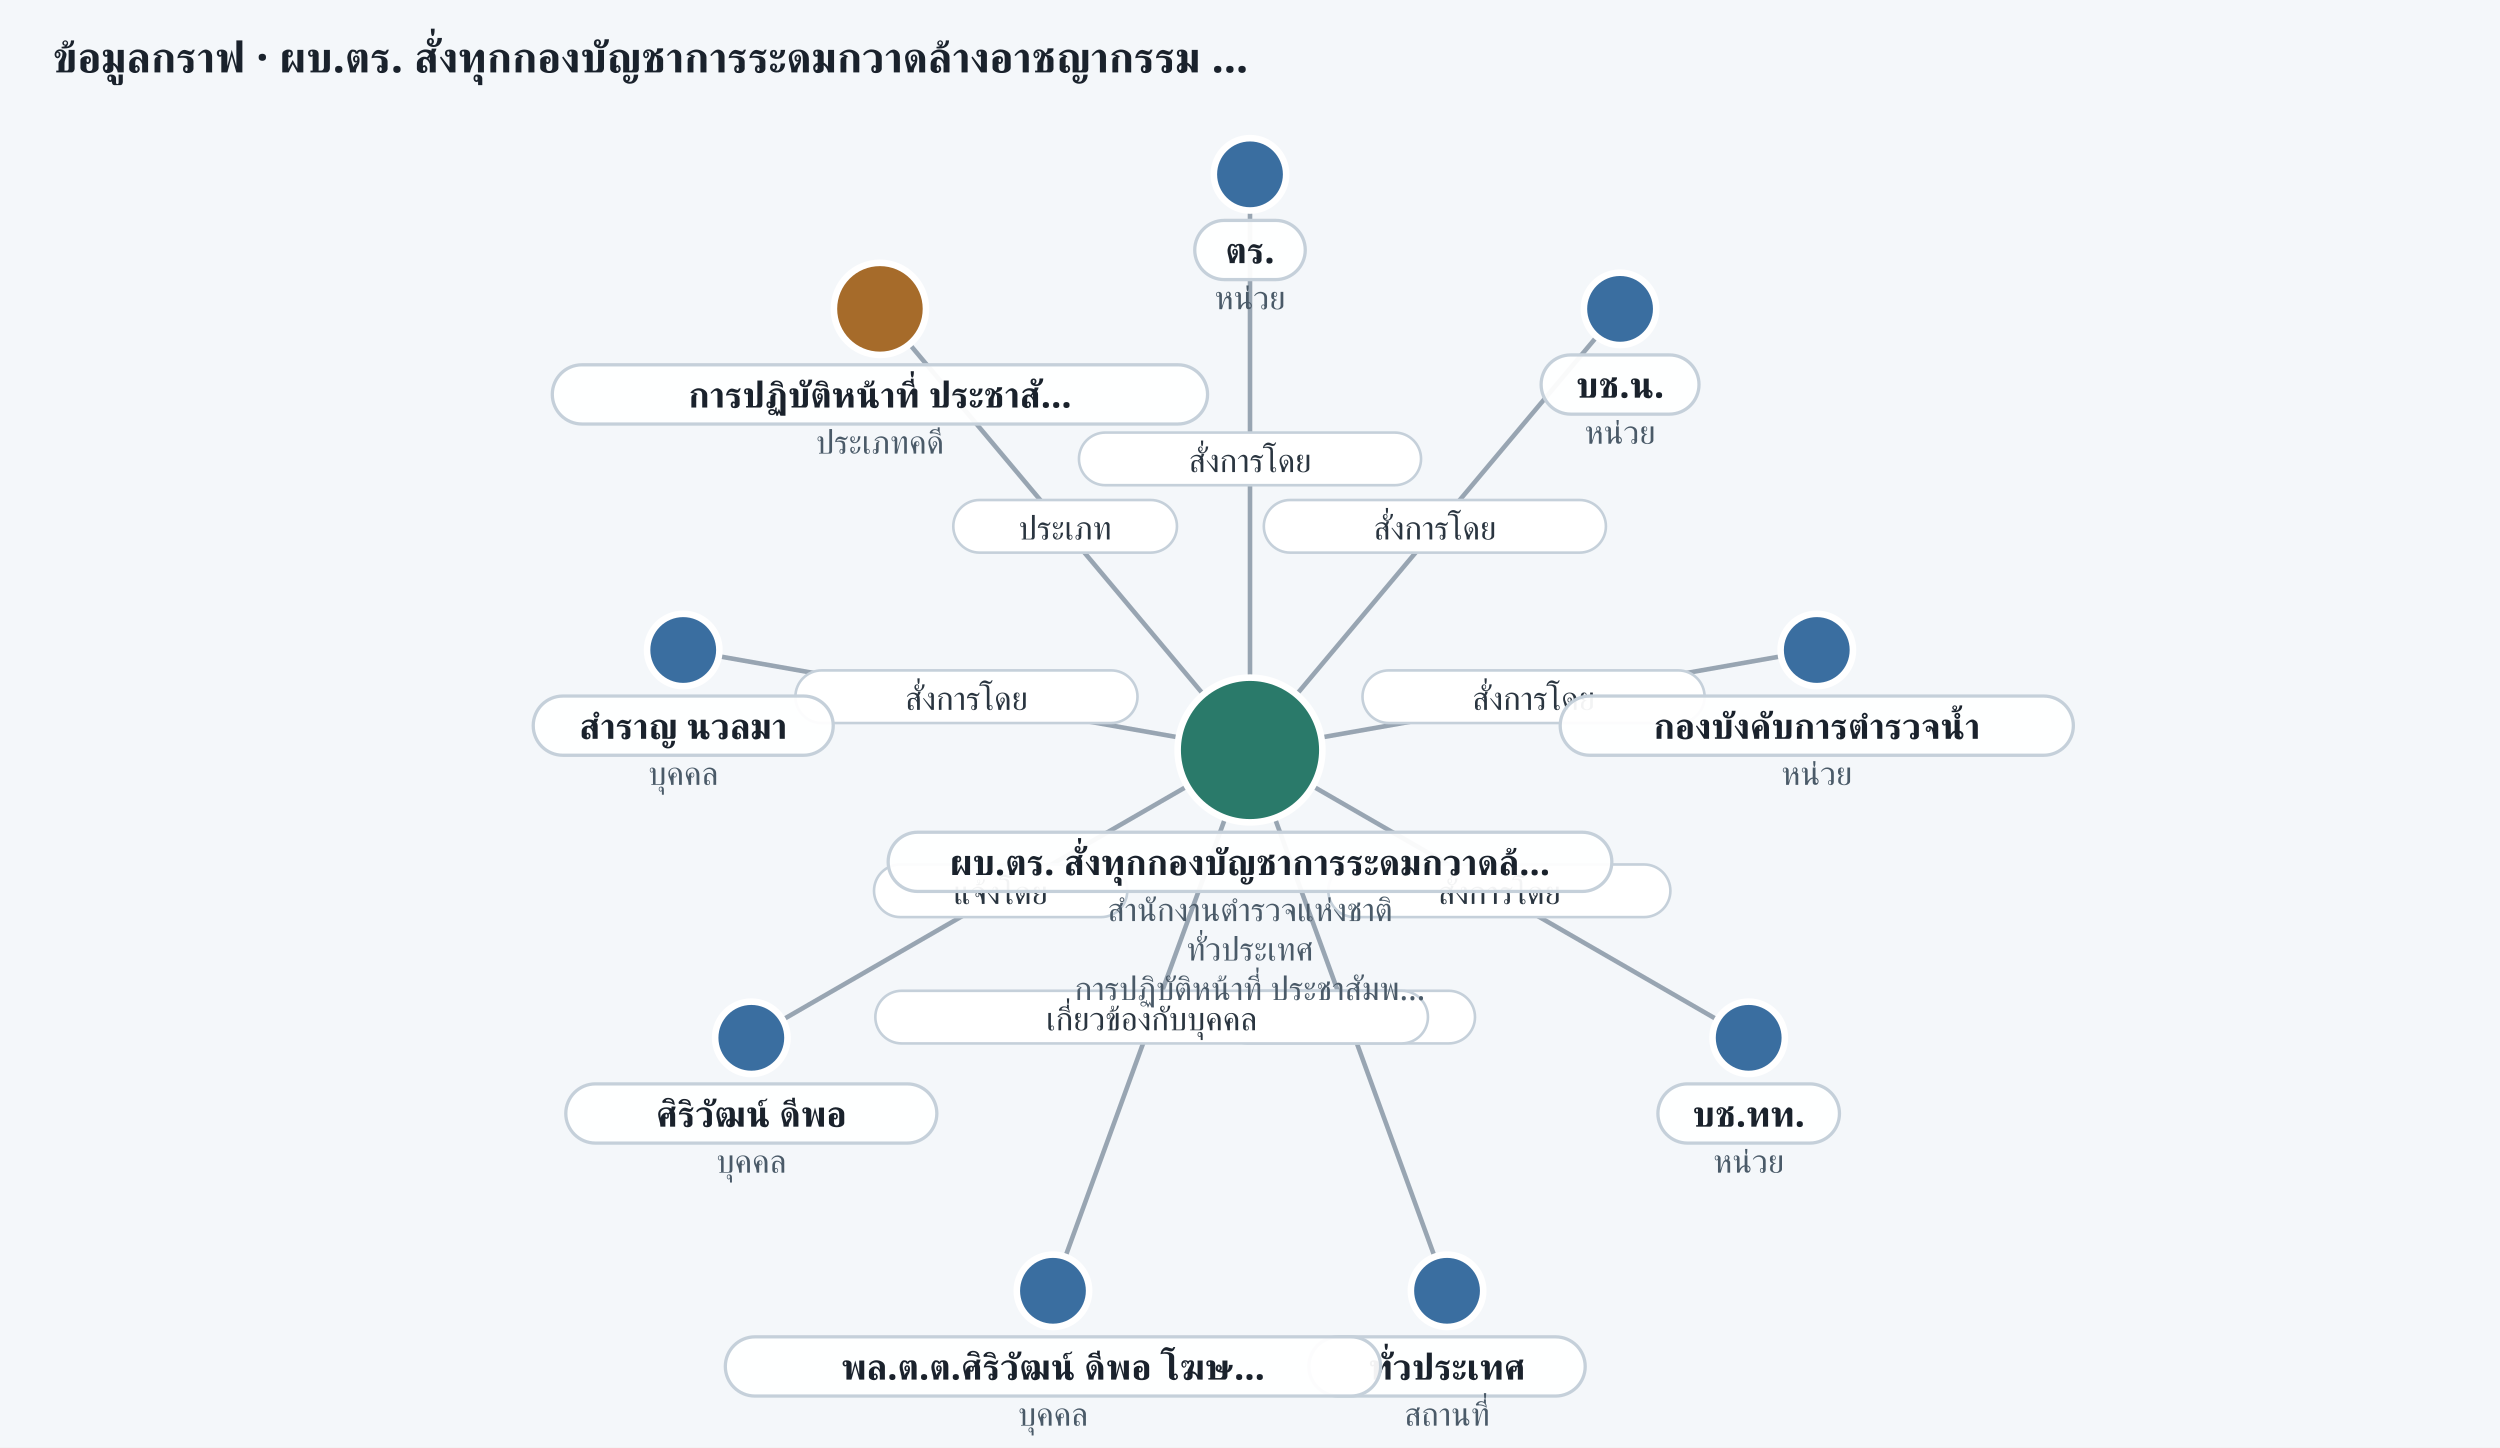
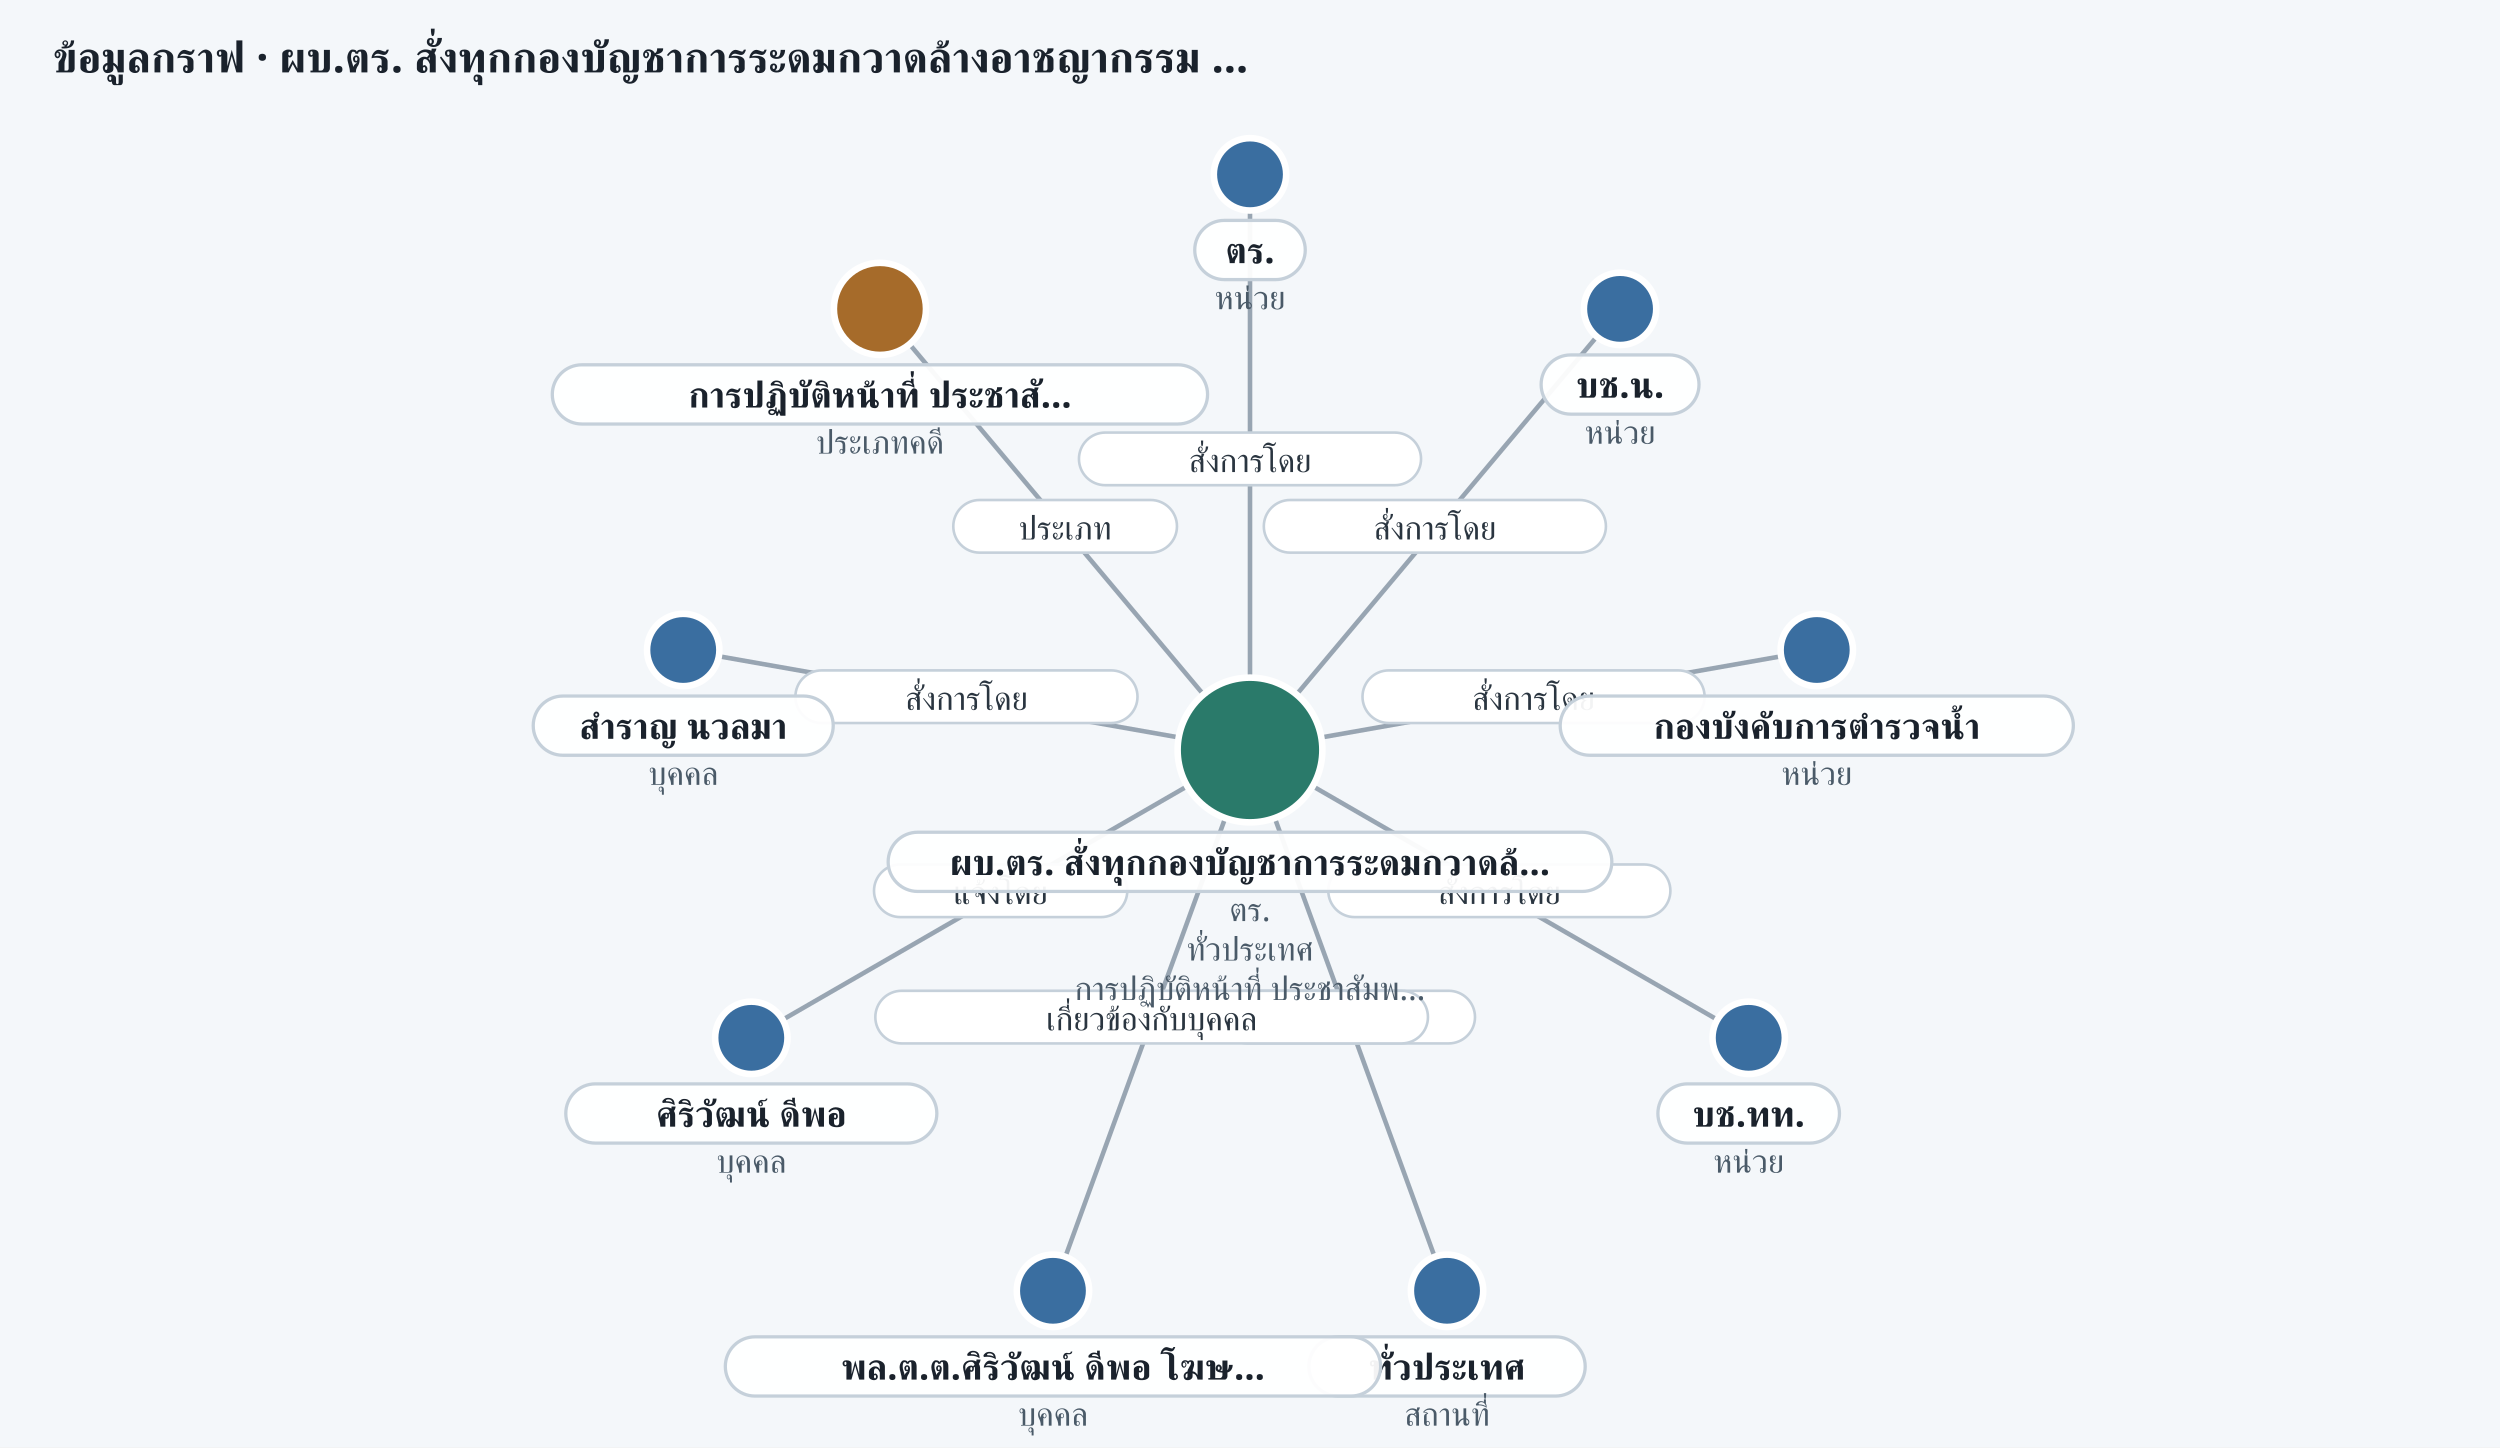
<svg xmlns="http://www.w3.org/2000/svg" width="760" height="440" viewBox="0 0 760 440" role="img" aria-label="ego graph 20261120-police-02">
  <rect width="100%" height="100%" fill="#f4f7fa" />
  <text x="16" y="22" font-size="13" font-weight="700" fill="#1a222c" font-family="Sarabun, Anuphan, sans-serif">ข้อมูลกราฟ · ผบ.ตร. สั่งทุกกองบัญชาการระดมกวาดล้างอาชญากรรม …</text>
  <line x1="380.0" y1="228.0" x2="380.0" y2="53.0" stroke="#7a8a9a" stroke-width="1.4" opacity="0.75" />
  <rect x="328.0" y="131.5" width="104.0" height="16" rx="8" fill="#fff" stroke="#c5d0da" stroke-width="0.8" />
  <text x="380.0" y="143.5" text-anchor="middle" font-size="10" fill="#2a3540" font-family="Sarabun, Anuphan, sans-serif">สั่งการโดย</text>
  <line x1="380.0" y1="228.0" x2="492.5" y2="93.9" stroke="#7a8a9a" stroke-width="1.4" opacity="0.75" />
  <rect x="384.2" y="152.0" width="104.0" height="16" rx="8" fill="#fff" stroke="#c5d0da" stroke-width="0.8" />
  <text x="436.2" y="164.0" text-anchor="middle" font-size="10" fill="#2a3540" font-family="Sarabun, Anuphan, sans-serif">สั่งการโดย</text>
  <line x1="380.0" y1="228.0" x2="552.3" y2="197.6" stroke="#7a8a9a" stroke-width="1.4" opacity="0.75" />
  <rect x="414.2" y="203.8" width="104.0" height="16" rx="8" fill="#fff" stroke="#c5d0da" stroke-width="0.8" />
  <text x="466.2" y="215.8" text-anchor="middle" font-size="10" fill="#2a3540" font-family="Sarabun, Anuphan, sans-serif">สั่งการโดย</text>
  <line x1="380.0" y1="228.0" x2="531.6" y2="315.5" stroke="#7a8a9a" stroke-width="1.4" opacity="0.75" />
  <rect x="403.8" y="262.8" width="104.0" height="16" rx="8" fill="#fff" stroke="#c5d0da" stroke-width="0.8" />
  <text x="455.8" y="274.8" text-anchor="middle" font-size="10" fill="#2a3540" font-family="Sarabun, Anuphan, sans-serif">สั่งการโดย</text>
  <line x1="380.0" y1="228.0" x2="439.9" y2="392.4" stroke="#7a8a9a" stroke-width="1.4" opacity="0.75" />
  <rect x="371.4" y="301.2" width="77.0" height="16" rx="8" fill="#fff" stroke="#c5d0da" stroke-width="0.8" />
  <text x="409.9" y="313.2" text-anchor="middle" font-size="10" fill="#2a3540" font-family="Sarabun, Anuphan, sans-serif">เกิดที่</text>
  <line x1="380.0" y1="228.0" x2="320.1" y2="392.4" stroke="#7a8a9a" stroke-width="1.4" opacity="0.75" />
  <rect x="266.1" y="301.2" width="168.0" height="16" rx="8" fill="#fff" stroke="#c5d0da" stroke-width="0.8" />
  <text x="350.1" y="313.2" text-anchor="middle" font-size="10" fill="#2a3540" font-family="Sarabun, Anuphan, sans-serif">เกี่ยวข้องกับบุคคล</text>
  <line x1="380.0" y1="228.0" x2="228.4" y2="315.5" stroke="#7a8a9a" stroke-width="1.4" opacity="0.75" />
  <rect x="265.7" y="262.8" width="77.0" height="16" rx="8" fill="#fff" stroke="#c5d0da" stroke-width="0.8" />
  <text x="304.2" y="274.8" text-anchor="middle" font-size="10" fill="#2a3540" font-family="Sarabun, Anuphan, sans-serif">แจ้งโดย</text>
  <line x1="380.0" y1="228.0" x2="207.7" y2="197.6" stroke="#7a8a9a" stroke-width="1.4" opacity="0.75" />
  <rect x="241.8" y="203.8" width="104.0" height="16" rx="8" fill="#fff" stroke="#c5d0da" stroke-width="0.8" />
  <text x="293.8" y="215.8" text-anchor="middle" font-size="10" fill="#2a3540" font-family="Sarabun, Anuphan, sans-serif">สั่งการโดย</text>
  <line x1="380.0" y1="228.0" x2="267.5" y2="93.9" stroke="#7a8a9a" stroke-width="1.4" opacity="0.75" />
  <rect x="289.8" y="152.0" width="68.0" height="16" rx="8" fill="#fff" stroke="#c5d0da" stroke-width="0.8" />
  <text x="323.8" y="164.0" text-anchor="middle" font-size="10" fill="#2a3540" font-family="Sarabun, Anuphan, sans-serif">ประเภท</text>
  <circle cx="380.0" cy="228.0" r="22" fill="#2a7a6a" stroke="#fff" stroke-width="2" />
  <rect x="270.0" y="253.0" width="220.0" height="18" rx="9" fill="rgba(255,255,255,0.94)" stroke="#c5d0da" />
  <text x="380.0" y="266.0" text-anchor="middle" font-size="11" font-weight="600" fill="#1a222c" font-family="Sarabun, Anuphan, sans-serif">ผบ.ตร. สั่งทุกกองบัญชาการระดมกวาดล้…</text>
-   <text x="380.0" y="280.0" text-anchor="middle" font-size="10" fill="#4a5a68" font-family="Sarabun, Anuphan, sans-serif">สำนักงานตำรวจแห่งชาติ</text>
+   <text x="380.0" y="280.0" text-anchor="middle" font-size="10" fill="#4a5a68" font-family="Sarabun, Anuphan, sans-serif">ตร.</text>
  <text x="380.0" y="292.0" text-anchor="middle" font-size="10" fill="#4a5a68" font-family="Sarabun, Anuphan, sans-serif">ทั่วประเทศ</text>
  <text x="380.0" y="304.0" text-anchor="middle" font-size="10" fill="#4a5a68" font-family="Sarabun, Anuphan, sans-serif">การปฏิบัติหน้าที่ ประชาสัมพ…</text>
  <circle cx="380.0" cy="53.0" r="11" fill="#3a6ea0" stroke="#fff" stroke-width="2" />
  <rect x="363.2" y="67.0" width="33.6" height="18" rx="9" fill="rgba(255,255,255,0.94)" stroke="#c5d0da" />
  <text x="380.0" y="80.0" text-anchor="middle" font-size="11" font-weight="600" fill="#1a222c" font-family="Sarabun, Anuphan, sans-serif">ตร.</text>
  <text x="380.0" y="94.0" text-anchor="middle" font-size="10" fill="#4a5a68" font-family="Sarabun, Anuphan, sans-serif">หน่วย</text>
  <circle cx="492.5" cy="93.9" r="11" fill="#3a6ea0" stroke="#fff" stroke-width="2" />
  <rect x="468.5" y="107.9" width="48.0" height="18" rx="9" fill="rgba(255,255,255,0.94)" stroke="#c5d0da" />
  <text x="492.5" y="120.9" text-anchor="middle" font-size="11" font-weight="600" fill="#1a222c" font-family="Sarabun, Anuphan, sans-serif">บช.น.</text>
  <text x="492.5" y="134.9" text-anchor="middle" font-size="10" fill="#4a5a68" font-family="Sarabun, Anuphan, sans-serif">หน่วย</text>
  <circle cx="552.3" cy="197.6" r="11" fill="#3a6ea0" stroke="#fff" stroke-width="2" />
  <rect x="474.3" y="211.6" width="156.0" height="18" rx="9" fill="rgba(255,255,255,0.94)" stroke="#c5d0da" />
  <text x="552.3" y="224.6" text-anchor="middle" font-size="11" font-weight="600" fill="#1a222c" font-family="Sarabun, Anuphan, sans-serif">กองบังคับการตำรวจน้ำ</text>
  <text x="552.3" y="238.6" text-anchor="middle" font-size="10" fill="#4a5a68" font-family="Sarabun, Anuphan, sans-serif">หน่วย</text>
  <circle cx="531.6" cy="315.5" r="11" fill="#3a6ea0" stroke="#fff" stroke-width="2" />
  <rect x="504.0" y="329.5" width="55.2" height="18" rx="9" fill="rgba(255,255,255,0.94)" stroke="#c5d0da" />
  <text x="531.6" y="342.5" text-anchor="middle" font-size="11" font-weight="600" fill="#1a222c" font-family="Sarabun, Anuphan, sans-serif">บช.ทท.</text>
  <text x="531.6" y="356.5" text-anchor="middle" font-size="10" fill="#4a5a68" font-family="Sarabun, Anuphan, sans-serif">หน่วย</text>
  <circle cx="439.9" cy="392.4" r="11" fill="#3a6ea0" stroke="#fff" stroke-width="2" />
  <rect x="397.9" y="406.4" width="84.0" height="18" rx="9" fill="rgba(255,255,255,0.94)" stroke="#c5d0da" />
  <text x="439.9" y="419.4" text-anchor="middle" font-size="11" font-weight="600" fill="#1a222c" font-family="Sarabun, Anuphan, sans-serif">ทั่วประเทศ</text>
  <text x="439.9" y="433.4" text-anchor="middle" font-size="10" fill="#4a5a68" font-family="Sarabun, Anuphan, sans-serif">สถานที่</text>
  <circle cx="320.1" cy="392.4" r="11" fill="#3a6ea0" stroke="#fff" stroke-width="2" />
  <rect x="220.5" y="406.4" width="199.2" height="18" rx="9" fill="rgba(255,255,255,0.94)" stroke="#c5d0da" />
  <text x="320.1" y="419.4" text-anchor="middle" font-size="11" font-weight="600" fill="#1a222c" font-family="Sarabun, Anuphan, sans-serif">พล.ต.ต.ศิริวัฒน์ ดีพอ โฆษ…</text>
  <text x="320.1" y="433.4" text-anchor="middle" font-size="10" fill="#4a5a68" font-family="Sarabun, Anuphan, sans-serif">บุคคล</text>
  <circle cx="228.4" cy="315.5" r="11" fill="#3a6ea0" stroke="#fff" stroke-width="2" />
  <rect x="172.0" y="329.5" width="112.8" height="18" rx="9" fill="rgba(255,255,255,0.94)" stroke="#c5d0da" />
  <text x="228.4" y="342.5" text-anchor="middle" font-size="11" font-weight="600" fill="#1a222c" font-family="Sarabun, Anuphan, sans-serif">ศิริวัฒน์ ดีพอ</text>
  <text x="228.4" y="356.5" text-anchor="middle" font-size="10" fill="#4a5a68" font-family="Sarabun, Anuphan, sans-serif">บุคคล</text>
  <circle cx="207.7" cy="197.6" r="11" fill="#3a6ea0" stroke="#fff" stroke-width="2" />
  <rect x="162.1" y="211.6" width="91.2" height="18" rx="9" fill="rgba(255,255,255,0.94)" stroke="#c5d0da" />
  <text x="207.7" y="224.6" text-anchor="middle" font-size="11" font-weight="600" fill="#1a222c" font-family="Sarabun, Anuphan, sans-serif">สำราญ นวลมา</text>
  <text x="207.7" y="238.6" text-anchor="middle" font-size="10" fill="#4a5a68" font-family="Sarabun, Anuphan, sans-serif">บุคคล</text>
  <circle cx="267.5" cy="93.9" r="14" fill="#a66b2a" stroke="#fff" stroke-width="2" />
  <rect x="167.9" y="110.9" width="199.2" height="18" rx="9" fill="rgba(255,255,255,0.94)" stroke="#c5d0da" />
  <text x="267.5" y="123.9" text-anchor="middle" font-size="11" font-weight="600" fill="#1a222c" font-family="Sarabun, Anuphan, sans-serif">การปฏิบัติหน้าที่ ประชาสั…</text>
  <text x="267.5" y="137.9" text-anchor="middle" font-size="10" fill="#4a5a68" font-family="Sarabun, Anuphan, sans-serif">ประเภทคดี</text>
</svg>
